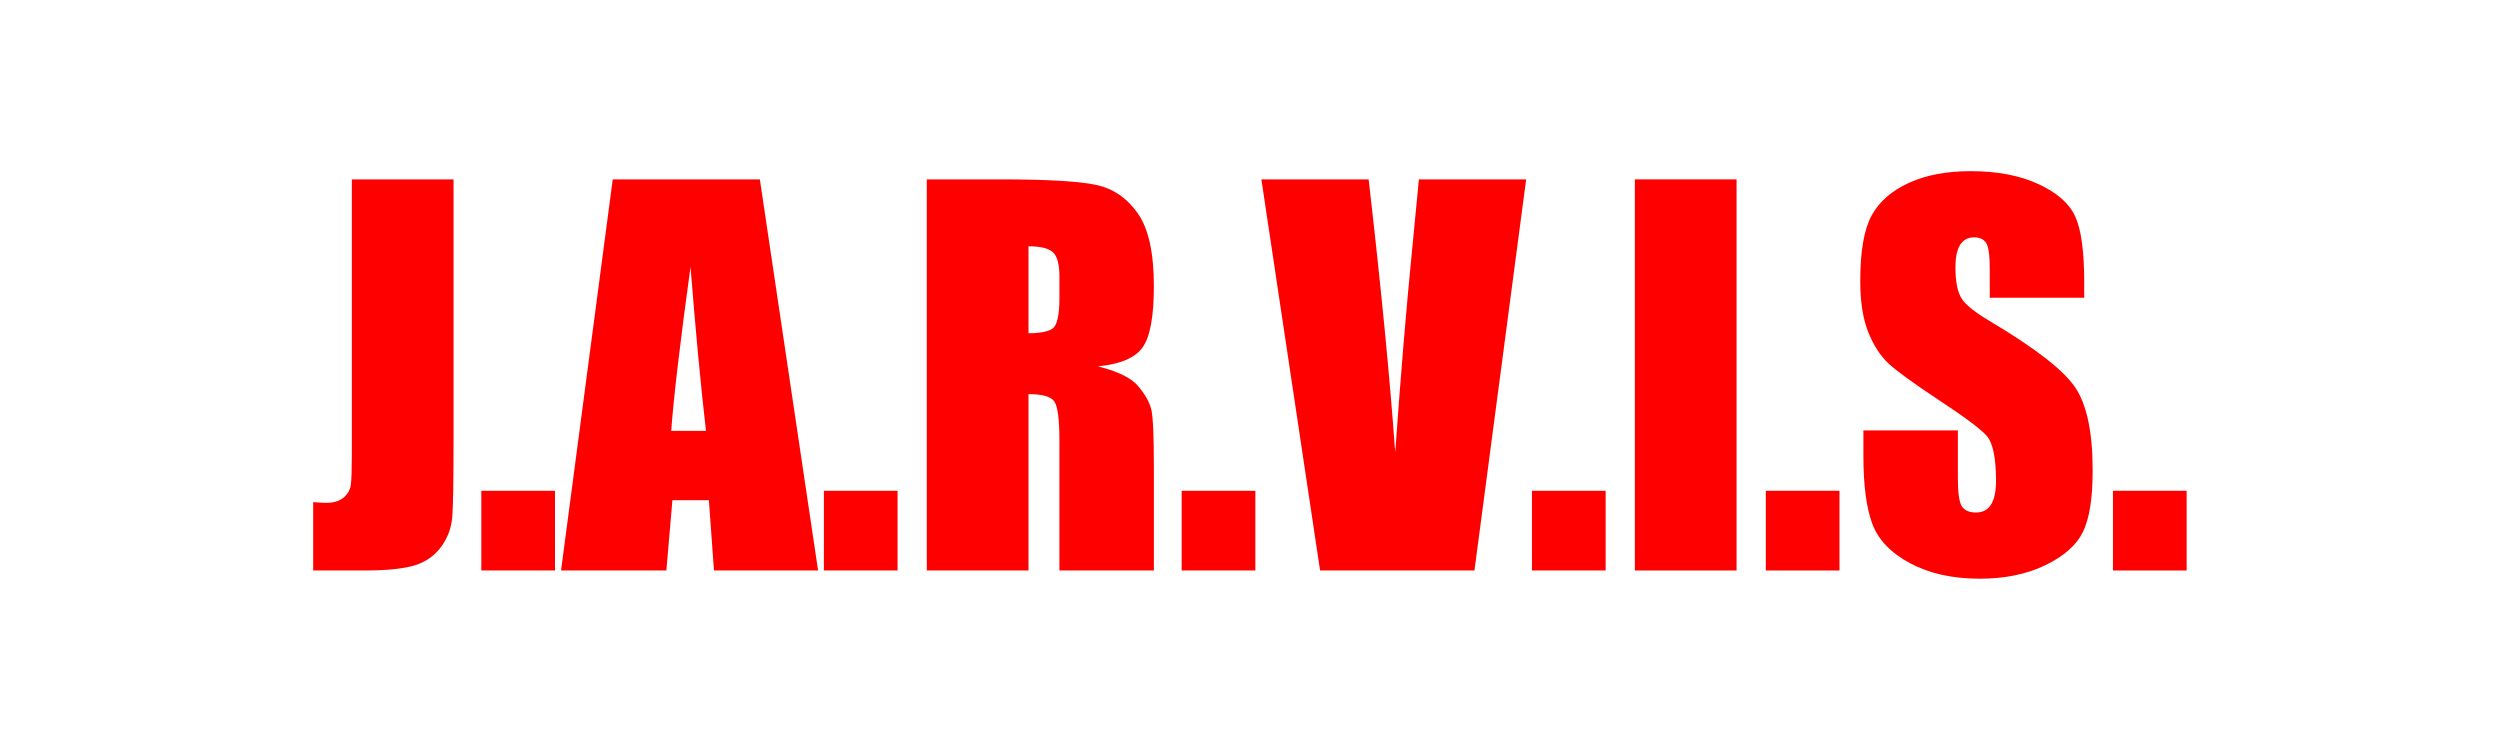
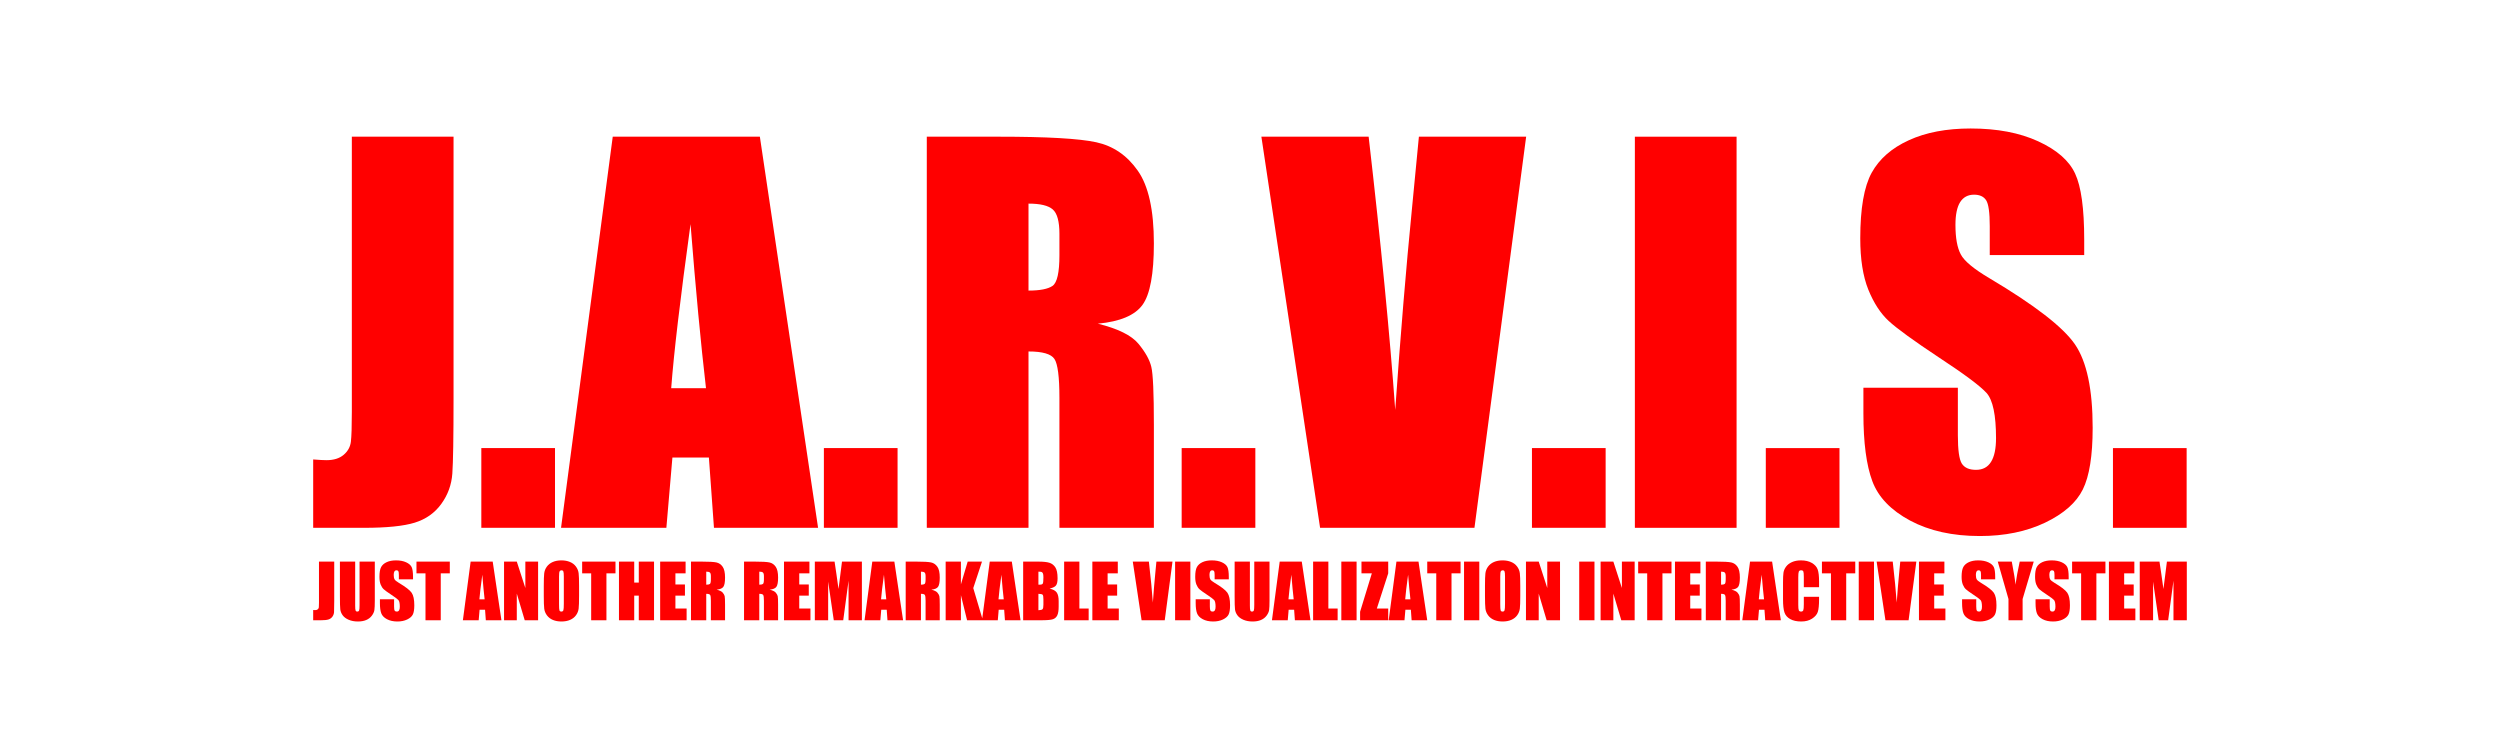
<svg xmlns="http://www.w3.org/2000/svg" version="1.1" viewBox="0.0 0.0 960.0 288.0" fill="none" stroke="none" stroke-linecap="square" stroke-miterlimit="10">
  <clipPath id="p.0">
    <path d="m0 0l960.0 0l0 288.0l-960.0 0l0 -288.0z" clip-rule="nonzero" />
  </clipPath>
  <g clip-path="url(#p.0)">
    <path fill="#ffffff" d="m0 0l960.0 0l0 288.0l-960.0 0z" fill-rule="evenodd" />
-     <path fill="#ff0000" d="m135.104 68.88l0 105.661c0 5.69 -0.124 9.524 -0.371 11.503c-0.247 1.979 -1.175 3.649 -2.783 5.009c-1.608 1.361 -3.803 2.041 -6.586 2.041c-1.051 0 -2.752 -0.093 -5.102 -0.278l0 26.253l19.574 0c8.658 0 15.131 -0.66 19.419 -1.979c4.308 -1.34 7.71 -3.742 10.204 -7.205c2.515 -3.463 3.927 -7.339 4.236 -11.627c0.309 -4.309 0.464 -13.977 0.464 -29.005l0 -100.374z" fill-rule="evenodd" />
-     <path fill="#ff0000" d="m265.163 102.461c1.979 24.985 3.958 45.981 5.937 62.989l-13.358 0c0.99 -13.297 3.463 -34.293 7.421 -62.989zm-80.336 85.995l0 30.613l28.294 0l0 -30.613zm50.465 -119.576l-19.852 150.189l40.446 0l2.319 -26.995l14.008 0l1.948 26.995l39.982 0l-22.357 -150.189zm81.078 119.576l0 30.613l28.294 0l0 -30.613z" fill-rule="evenodd" />
-     <path fill="#ff0000" d="m394.943 94.576c4.515 0 7.617 0.742 9.308 2.226c1.711 1.484 2.567 4.607 2.567 9.369l0 8.256c0 6.617 -0.886 10.534 -2.659 11.75c-1.752 1.196 -4.824 1.793 -9.215 1.793l0 -33.396zm-39.055 -25.696l0 150.189l39.055 0l0 -67.72c5.38 0 8.699 0.959 9.957 2.876c1.278 1.917 1.917 6.896 1.917 14.935l0 49.908l36.272 0l0 -39.611c0 -12.122 -0.33 -19.522 -0.99 -22.202c-0.639 -2.701 -2.288 -5.659 -4.948 -8.875c-2.659 -3.216 -7.854 -5.782 -15.585 -7.7c8.535 -0.804 14.255 -3.216 17.162 -7.236c2.907 -4.02 4.36 -11.874 4.36 -23.563c0 -12.802 -2.061 -22.12 -6.184 -27.954c-4.102 -5.855 -9.421 -9.493 -15.956 -10.916c-6.514 -1.422 -18.986 -2.134 -37.416 -2.134z" fill-rule="evenodd" />
-     <path fill="#ff0000" d="m453.757 188.456l0 30.613l28.294 0l0 -30.613zm30.613 -119.576l22.542 150.189l59.278 0l19.852 -150.189l-41.188 0l-2.69 27.923c-2.226 22.45 -4.36 48.115 -6.401 76.996c-2.041 -28.572 -5.442 -63.545 -10.204 -104.919zm103.899 119.576l0 30.613l28.294 0l0 -30.613z" fill-rule="evenodd" />
-     <path fill="#ff0000" d="m627.787 68.88l0 150.189l39.055 0l0 -150.189z" fill-rule="evenodd" />
-     <path fill="#ff0000" d="m678.067 188.456l0 30.613l28.294 0l0 -30.613z" fill-rule="evenodd" />
-     <path fill="#ff0000" d="m756.733 65.726c-9.277 0 -17.193 1.505 -23.748 4.515c-6.556 2.989 -11.307 7.143 -14.255 12.462c-2.927 5.319 -4.391 13.729 -4.391 25.233c0 7.978 1.031 14.533 3.092 19.667c2.082 5.133 4.7 9.153 7.854 12.06c3.154 2.907 9.586 7.576 19.295 14.008c9.71 6.37 15.801 10.916 18.275 13.637c2.412 2.721 3.618 8.504 3.618 17.347c0 4.02 -0.639 7.05 -1.917 9.091c-1.258 2.041 -3.185 3.061 -5.782 3.061c-2.597 0 -4.412 -0.804 -5.442 -2.412c-1.01 -1.608 -1.515 -5.226 -1.515 -10.854l0 -18.275l-36.272 0l0 9.833c0 11.256 1.144 19.945 3.432 26.067c2.288 6.123 7.122 11.163 14.503 15.121c7.401 3.958 16.327 5.937 26.779 5.937c9.524 0 17.873 -1.711 25.047 -5.133c7.174 -3.443 12.008 -7.7 14.503 -12.771c2.515 -5.071 3.773 -12.956 3.773 -23.655c0 -14.719 -2.257 -25.387 -6.772 -32.005c-4.515 -6.617 -15.461 -15.09 -32.839 -25.418c-6.061 -3.587 -9.741 -6.648 -11.039 -9.184c-1.361 -2.536 -2.041 -6.308 -2.041 -11.318c0 -3.896 0.598 -6.803 1.794 -8.72c1.216 -1.917 2.999 -2.876 5.35 -2.876c2.165 0 3.711 0.711 4.638 2.134c0.928 1.422 1.392 4.731 1.392 9.926l0 11.132l36.272 0l0 -5.937c0 -11.936 -1.165 -20.388 -3.494 -25.356c-2.309 -4.989 -7.04 -9.122 -14.193 -12.4c-7.133 -3.278 -15.77 -4.917 -25.913 -4.917z" fill-rule="evenodd" />
-     <path fill="#ff0000" d="m811.373 188.456l0 30.613l28.294 0l0 -30.613z" fill-rule="evenodd" />
+     <path fill="#ff0000" d="m135.105 52.493l0 105.661c0 5.69 -0.124 9.524 -0.371 11.503c-0.247 1.979 -1.175 3.649 -2.783 5.009c-1.608 1.361 -3.803 2.041 -6.586 2.041c-1.051 0 -2.752 -0.093 -5.102 -0.278l0 26.253l19.574 0c8.658 0 15.131 -0.66 19.419 -1.979c4.308 -1.34 7.71 -3.742 10.204 -7.205c2.515 -3.463 3.927 -7.339 4.236 -11.627c0.309 -4.309 0.464 -13.977 0.464 -29.005l0 -100.374z" fill-rule="evenodd" />
+     <path fill="#ff0000" d="m265.164 86.074c1.979 24.985 3.958 45.981 5.937 62.989l-13.358 0c0.99 -13.297 3.463 -34.293 7.421 -62.989zm-80.336 85.995l0 30.613l28.294 0l0 -30.613zm50.465 -119.576l-19.852 150.189l40.446 0l2.319 -26.995l14.008 0l1.948 26.995l39.982 0l-22.357 -150.189zm81.078 119.576l0 30.613l28.294 0l0 -30.613z" fill-rule="evenodd" />
+     <path fill="#ff0000" d="m394.944 78.189c4.515 0 7.617 0.742 9.308 2.226c1.711 1.484 2.567 4.607 2.567 9.369l0 8.256c0 6.617 -0.886 10.534 -2.659 11.75c-1.752 1.196 -4.824 1.793 -9.215 1.793l0 -33.396zm-39.055 -25.696l0 150.189l39.055 0l0 -67.72c5.38 0 8.699 0.959 9.957 2.876c1.278 1.917 1.917 6.896 1.917 14.935l0 49.908l36.272 0l0 -39.611c0 -12.122 -0.33 -19.522 -0.99 -22.202c-0.639 -2.701 -2.288 -5.659 -4.948 -8.875c-2.659 -3.216 -7.854 -5.782 -15.585 -7.7c8.535 -0.804 14.255 -3.216 17.162 -7.236c2.907 -4.02 4.36 -11.874 4.36 -23.563c0 -12.802 -2.061 -22.12 -6.184 -27.954c-4.102 -5.855 -9.421 -9.493 -15.956 -10.916c-6.514 -1.422 -18.986 -2.134 -37.416 -2.134z" fill-rule="evenodd" />
+     <path fill="#ff0000" d="m453.758 172.069l0 30.613l28.294 0l0 -30.613zm30.613 -119.576l22.542 150.189l59.278 0l19.852 -150.189l-41.188 0l-2.69 27.923c-2.226 22.45 -4.36 48.115 -6.401 76.996c-2.041 -28.572 -5.442 -63.545 -10.204 -104.919zm103.899 119.576l0 30.613l28.294 0l0 -30.613z" fill-rule="evenodd" />
+     <path fill="#ff0000" d="m627.789 52.493l0 150.189l39.055 0l0 -150.189z" fill-rule="evenodd" />
+     <path fill="#ff0000" d="m678.068 172.069l0 30.613l28.294 0l0 -30.613z" fill-rule="evenodd" />
+     <path fill="#ff0000" d="m756.734 49.339c-9.277 0 -17.193 1.505 -23.748 4.515c-6.555 2.989 -11.307 7.143 -14.255 12.462c-2.927 5.319 -4.391 13.729 -4.391 25.233c0 7.978 1.031 14.533 3.092 19.667c2.082 5.133 4.7 9.153 7.854 12.06c3.154 2.907 9.586 7.576 19.295 14.008c9.71 6.37 15.801 10.916 18.275 13.637c2.412 2.721 3.618 8.504 3.618 17.347c0 4.02 -0.639 7.05 -1.917 9.091c-1.258 2.041 -3.185 3.061 -5.782 3.061c-2.597 0 -4.412 -0.804 -5.442 -2.412c-1.01 -1.608 -1.515 -5.226 -1.515 -10.854l0 -18.275l-36.272 0l0 9.833c0 11.256 1.144 19.945 3.432 26.067c2.288 6.123 7.122 11.163 14.503 15.121c7.401 3.958 16.327 5.937 26.779 5.937c9.524 0 17.873 -1.711 25.047 -5.133c7.174 -3.443 12.008 -7.7 14.503 -12.771c2.515 -5.071 3.773 -12.956 3.773 -23.656c0 -14.719 -2.257 -25.387 -6.772 -32.004c-4.515 -6.617 -15.461 -15.09 -32.839 -25.418c-6.061 -3.587 -9.74 -6.648 -11.039 -9.184c-1.361 -2.536 -2.041 -6.308 -2.041 -11.318c0 -3.896 0.598 -6.803 1.793 -8.72c1.216 -1.917 2.999 -2.876 5.35 -2.876c2.165 0 3.711 0.711 4.638 2.134c0.928 1.422 1.391 4.731 1.391 9.926l0 11.132l36.272 0l0 -5.937c0 -11.936 -1.165 -20.388 -3.494 -25.356c-2.309 -4.989 -7.04 -9.122 -14.193 -12.4c-7.133 -3.278 -15.77 -4.917 -25.913 -4.917z" fill-rule="evenodd" />
+     <path fill="#ff0000" d="m811.374 172.069l0 30.613l28.294 0l0 -30.613z" fill-rule="evenodd" />
+     <path fill="#ff0000" d="m122.487 215.658l0 15.846c0 0.853 -0.019 1.428 -0.056 1.725c-0.037 0.297 -0.176 0.547 -0.417 0.751c-0.241 0.204 -0.57 0.306 -0.988 0.306c-0.158 0 -0.413 -0.014 -0.765 -0.042l0 3.937l2.936 0c1.299 0 2.269 -0.099 2.912 -0.297c0.646 -0.201 1.156 -0.561 1.53 -1.081c0.377 -0.519 0.589 -1.101 0.635 -1.744c0.046 -0.646 0.07 -2.096 0.07 -4.35l0 -15.053z" fill-rule="evenodd" />
+     <path fill="#ff0000" d="m130.529 215.658l0 13.328c0 2.541 0.046 4.209 0.139 5.004c0.093 0.791 0.394 1.544 0.904 2.258c0.51 0.714 1.28 1.294 2.309 1.739c1.03 0.445 2.217 0.668 3.562 0.668c1.215 0 2.269 -0.187 3.163 -0.561c0.897 -0.377 1.618 -0.929 2.166 -1.656c0.547 -0.73 0.876 -1.439 0.988 -2.129c0.111 -0.693 0.167 -1.892 0.167 -3.599l0 -15.053l-5.857 0l0 16.597c0 1.122 -0.054 1.835 -0.162 2.138c-0.105 0.3 -0.343 0.45 -0.714 0.45c-0.325 0 -0.541 -0.136 -0.649 -0.408c-0.105 -0.275 -0.158 -0.904 -0.158 -1.887l0 -16.889z" fill-rule="evenodd" />
+     <path fill="#ff0000" d="m152.065 215.185c-1.391 0 -2.578 0.226 -3.562 0.677c-0.983 0.448 -1.696 1.071 -2.138 1.869c-0.439 0.798 -0.659 2.059 -0.659 3.784c0 1.196 0.155 2.18 0.464 2.949c0.312 0.77 0.705 1.373 1.178 1.809c0.473 0.436 1.438 1.136 2.894 2.101c1.456 0.955 2.37 1.637 2.741 2.045c0.362 0.408 0.543 1.275 0.543 2.602c0 0.603 -0.096 1.057 -0.288 1.363c-0.189 0.306 -0.478 0.459 -0.867 0.459c-0.39 0 -0.662 -0.121 -0.816 -0.362c-0.151 -0.241 -0.227 -0.784 -0.227 -1.628l0 -2.741l-5.44 0l0 1.475c0 1.688 0.172 2.991 0.515 3.909c0.343 0.918 1.068 1.674 2.175 2.268c1.11 0.594 2.449 0.89 4.016 0.89c1.428 0 2.68 -0.257 3.756 -0.77c1.076 -0.516 1.801 -1.155 2.175 -1.915c0.377 -0.761 0.566 -1.943 0.566 -3.548c0 -2.207 -0.339 -3.807 -1.016 -4.8c-0.677 -0.992 -2.319 -2.263 -4.925 -3.812c-0.909 -0.538 -1.461 -0.997 -1.656 -1.377c-0.204 -0.38 -0.306 -0.946 -0.306 -1.697c0 -0.584 0.09 -1.02 0.269 -1.308c0.182 -0.288 0.45 -0.431 0.802 -0.431c0.325 0 0.557 0.107 0.696 0.32c0.139 0.213 0.209 0.71 0.209 1.489l0 1.669l5.44 0l0 -0.89c0 -1.79 -0.175 -3.058 -0.524 -3.803c-0.346 -0.748 -1.056 -1.368 -2.129 -1.86c-1.07 -0.492 -2.365 -0.737 -3.886 -0.737z" fill-rule="evenodd" />
+     <path fill="#ff0000" d="m159.926 215.658l0 4.508l3.464 0l0 18.016l5.857 0l0 -18.016l3.478 0l0 -4.508z" fill-rule="evenodd" />
+     <path fill="#ff0000" d="m185.205 220.694c0.297 3.747 0.594 6.896 0.89 9.446l-2.003 0c0.148 -1.994 0.519 -5.143 1.113 -9.446zm-4.48 -5.036l-2.977 22.524l6.066 0l0.348 -4.048l2.101 0l0.292 4.048l5.996 0l-3.353 -22.524z" fill-rule="evenodd" />
+     <path fill="#ff0000" d="m193.552 215.658l0 22.524l4.897 0l0 -10.239l3.047 10.239l5.134 0l0 -22.524l-4.897 0l0 10.142l-3.283 -10.142z" fill-rule="evenodd" />
+     <path fill="#ff0000" d="m215.618 218.997c0.362 0 0.6 0.147 0.714 0.441c0.117 0.291 0.176 0.96 0.176 2.008l0 10.351c0 1.326 -0.056 2.166 -0.167 2.518c-0.111 0.352 -0.366 0.529 -0.765 0.529c-0.39 0 -0.638 -0.153 -0.747 -0.459c-0.105 -0.306 -0.158 -1.113 -0.158 -2.421l0 -10.518c0 -1.159 0.08 -1.856 0.241 -2.091c0.164 -0.238 0.399 -0.357 0.705 -0.357zm-0.028 -3.812c-1.271 0 -2.384 0.209 -3.339 0.626c-0.955 0.417 -1.714 1.016 -2.277 1.795c-0.56 0.779 -0.893 1.64 -1.002 2.583c-0.105 0.94 -0.158 2.541 -0.158 4.804l0 3.854c0 2.319 0.056 3.942 0.167 4.869c0.111 0.927 0.459 1.785 1.043 2.574c0.584 0.788 1.356 1.38 2.314 1.776c0.962 0.393 2.045 0.589 3.251 0.589c1.271 0 2.384 -0.209 3.339 -0.626c0.955 -0.417 1.713 -1.016 2.272 -1.795c0.563 -0.779 0.897 -1.639 1.002 -2.578c0.108 -0.943 0.162 -2.546 0.162 -4.809l0 -3.854c0 -2.319 -0.056 -3.942 -0.167 -4.869c-0.111 -0.927 -0.459 -1.785 -1.043 -2.574c-0.584 -0.788 -1.357 -1.379 -2.319 -1.771c-0.958 -0.396 -2.041 -0.594 -3.246 -0.594z" fill-rule="evenodd" />
+     <path fill="#ff0000" d="m223.548 215.658l0 4.508l3.464 0l0 18.016l5.857 0l0 -18.016l3.478 0l0 -4.508z" fill-rule="evenodd" />
+     <path fill="#ff0000" d="m237.683 215.658l0 22.524l5.857 0l0 -9.46l1.753 0l0 9.46l5.857 0l0 -22.524l-5.857 0l0 8.055l-1.753 0l0 -8.055z" fill-rule="evenodd" />
+     <path fill="#ff0000" d="m253.502 215.658l0 22.524l10.156 0l0 -4.507l-4.299 0l0 -4.953l3.659 0l0 -4.285l-3.659 0l0 -4.271l3.909 0l0 -4.508z" fill-rule="evenodd" />
+     <path fill="#ff0000" d="m271.198 219.512c0.677 0 1.142 0.111 1.396 0.334c0.257 0.223 0.385 0.691 0.385 1.405l0 1.238c0 0.992 -0.133 1.58 -0.399 1.762c-0.263 0.179 -0.723 0.269 -1.382 0.269l0 -5.008zm-5.857 -3.854l0 22.524l5.857 0l0 -10.156c0.807 0 1.305 0.144 1.493 0.431c0.192 0.288 0.288 1.034 0.288 2.24l0 7.485l5.44 0l0 -5.94c0 -1.818 -0.049 -2.928 -0.148 -3.33c-0.096 -0.405 -0.343 -0.849 -0.742 -1.331c-0.399 -0.482 -1.178 -0.867 -2.337 -1.155c1.28 -0.121 2.138 -0.482 2.574 -1.085c0.436 -0.603 0.654 -1.781 0.654 -3.534c0 -1.92 -0.309 -3.317 -0.927 -4.192c-0.615 -0.878 -1.413 -1.424 -2.393 -1.637c-0.977 -0.213 -2.847 -0.32 -5.611 -0.32z" fill-rule="evenodd" />
+     <path fill="#ff0000" d="m291.566 219.512c0.677 0 1.142 0.111 1.396 0.334c0.257 0.223 0.385 0.691 0.385 1.405l0 1.238c0 0.992 -0.133 1.58 -0.399 1.762c-0.263 0.179 -0.723 0.269 -1.382 0.269l0 -5.008zm-5.857 -3.854l0 22.524l5.857 0l0 -10.156c0.807 0 1.305 0.144 1.493 0.431c0.192 0.288 0.288 1.034 0.288 2.24l0 7.485l5.44 0l0 -5.94c0 -1.818 -0.049 -2.928 -0.148 -3.33c-0.096 -0.405 -0.343 -0.849 -0.742 -1.331c-0.399 -0.482 -1.178 -0.867 -2.337 -1.155c1.28 -0.121 2.138 -0.482 2.574 -1.085c0.436 -0.603 0.654 -1.781 0.654 -3.534c0 -1.92 -0.309 -3.317 -0.927 -4.192c-0.615 -0.878 -1.413 -1.424 -2.393 -1.637c-0.977 -0.213 -2.847 -0.32 -5.611 -0.32z" fill-rule="evenodd" />
+     <path fill="#ff0000" d="m301.055 215.658l0 22.524l10.156 0l0 -4.507l-4.299 0l0 -4.953l3.659 0l0 -4.285l-3.659 0l0 -4.271l3.909 0l0 -4.508z" fill-rule="evenodd" />
+     <path fill="#ff0000" d="m312.894 215.658l0 22.524l5.12 0l0 -14.858l2.156 14.858l3.631 0l2.045 -15.206l0 15.206l5.12 0l0 -22.524l-7.638 0l-1.336 10.518l-0.807 -5.732c-0.25 -1.836 -0.487 -3.432 -0.71 -4.786z" fill-rule="evenodd" />
+     <path fill="#ff0000" d="m339.44 220.694c0.297 3.747 0.594 6.896 0.89 9.446l-2.003 0c0.148 -1.994 0.519 -5.143 1.113 -9.446zm-4.48 -5.036l-2.977 22.524l6.066 0l0.348 -4.048l2.101 0l0.292 4.048l5.996 0l-3.353 -22.524z" fill-rule="evenodd" />
+     <path fill="#ff0000" d="m353.644 219.512c0.677 0 1.142 0.111 1.396 0.334c0.257 0.223 0.385 0.691 0.385 1.405l0 1.238c0 0.992 -0.133 1.58 -0.399 1.762c-0.263 0.179 -0.723 0.269 -1.382 0.269l0 -5.008zm-5.857 -3.854l0 22.524l5.857 0l0 -10.156c0.807 0 1.305 0.144 1.493 0.431c0.192 0.288 0.288 1.034 0.288 2.24l0 7.485l5.44 0l0 -5.94c0 -1.818 -0.049 -2.928 -0.148 -3.33c-0.096 -0.405 -0.343 -0.849 -0.742 -1.331c-0.399 -0.482 -1.178 -0.867 -2.337 -1.155c1.28 -0.121 2.138 -0.482 2.574 -1.085c0.436 -0.603 0.654 -1.781 0.654 -3.534c0 -1.92 -0.309 -3.317 -0.928 -4.192c-0.615 -0.878 -1.413 -1.424 -2.393 -1.637c-0.977 -0.213 -2.847 -0.32 -5.611 -0.32z" fill-rule="evenodd" />
+     <path fill="#ff0000" d="m384.544 220.694c0.297 3.747 0.594 6.896 0.89 9.446l-2.003 0c0.148 -1.994 0.519 -5.143 1.113 -9.446zm-21.411 -5.036l0 22.524l5.857 0l0 -9.655l2.365 9.655l11.798 0l0.348 -4.048l2.101 0l0.292 4.048l5.996 0l-3.353 -22.524l-8.473 0l-2.879 21.779l-3.451 -11.609l3.353 -10.17l-5.495 0l-2.602 8.751l0 -8.751z" fill-rule="evenodd" />
+     <path fill="#ff0000" d="m398.749 219.512c0.603 0.009 1.008 0.051 1.215 0.125c0.21 0.074 0.38 0.254 0.51 0.538c0.13 0.281 0.195 0.774 0.195 1.479c0 1.336 -0.079 2.146 -0.237 2.43c-0.158 0.281 -0.524 0.422 -1.099 0.422c-0.139 0 -0.334 0.005 -0.584 0.014l0 -5.008zm0 8.514c0.872 0.028 1.41 0.144 1.614 0.348c0.204 0.204 0.306 0.788 0.306 1.753l0 2.101c0 0.909 -0.114 1.479 -0.343 1.711c-0.226 0.232 -0.751 0.362 -1.577 0.39l0 -6.302zm-5.857 -12.368l0 22.524l6.775 0c2.356 0 3.914 -0.134 4.675 -0.403c0.761 -0.269 1.314 -0.77 1.66 -1.503c0.349 -0.733 0.524 -1.86 0.524 -3.381l0 -2.087c0 -1.465 -0.241 -2.552 -0.723 -3.26c-0.482 -0.711 -1.401 -1.22 -2.755 -1.526c1.215 -0.278 2.028 -0.677 2.439 -1.196c0.414 -0.519 0.621 -1.438 0.621 -2.755c0 -1.948 -0.292 -3.359 -0.876 -4.234c-0.584 -0.878 -1.353 -1.461 -2.305 -1.748c-0.949 -0.288 -2.347 -0.431 -4.192 -0.431z" fill-rule="evenodd" />
+     <path fill="#ff0000" d="m408.627 215.658l0 22.524l9.419 0l0 -4.507l-3.562 0l0 -18.016z" fill-rule="evenodd" />
+     <path fill="#ff0000" d="m419.465 215.658l0 22.524l10.156 0l0 -4.507l-4.299 0l0 -4.953l3.659 0l0 -4.285l-3.659 0l0 -4.271l3.909 0l0 -4.508z" fill-rule="evenodd" />
+     <path fill="#ff0000" d="m434.991 215.658l3.381 22.524l8.89 0l2.977 -22.524l-6.177 0l-0.403 4.188c-0.334 3.367 -0.654 7.216 -0.96 11.547c-0.306 -4.285 -0.816 -9.53 -1.53 -15.735z" fill-rule="evenodd" />
+     <path fill="#ff0000" d="m451.241 215.658l0 22.524l5.857 0l0 -22.524z" fill-rule="evenodd" />
+     <path fill="#ff0000" d="m465.32 215.185c-1.391 0 -2.578 0.226 -3.562 0.677c-0.983 0.448 -1.696 1.071 -2.138 1.869c-0.439 0.798 -0.659 2.059 -0.659 3.784c0 1.196 0.155 2.18 0.464 2.949c0.312 0.77 0.705 1.373 1.178 1.809c0.473 0.436 1.438 1.136 2.894 2.101c1.456 0.955 2.37 1.637 2.741 2.045c0.362 0.408 0.543 1.275 0.543 2.602c0 0.603 -0.096 1.057 -0.288 1.363c-0.189 0.306 -0.478 0.459 -0.867 0.459c-0.39 0 -0.662 -0.121 -0.816 -0.362c-0.151 -0.241 -0.227 -0.784 -0.227 -1.628l0 -2.741l-5.44 0l0 1.475c0 1.688 0.172 2.991 0.515 3.909c0.343 0.918 1.068 1.674 2.175 2.268c1.11 0.594 2.449 0.89 4.016 0.89c1.428 0 2.68 -0.257 3.756 -0.77c1.076 -0.516 1.801 -1.155 2.175 -1.915c0.377 -0.761 0.566 -1.943 0.566 -3.548c0 -2.207 -0.339 -3.807 -1.016 -4.8c-0.677 -0.992 -2.319 -2.263 -4.925 -3.812c-0.909 -0.538 -1.461 -0.997 -1.656 -1.377c-0.204 -0.38 -0.306 -0.946 -0.306 -1.697c0 -0.584 0.09 -1.02 0.269 -1.308c0.182 -0.288 0.45 -0.431 0.802 -0.431c0.325 0 0.556 0.107 0.696 0.32c0.139 0.213 0.209 0.71 0.209 1.489l0 1.669l5.44 0l0 -0.89c0 -1.79 -0.175 -3.058 -0.524 -3.803c-0.346 -0.748 -1.056 -1.368 -2.129 -1.86c-1.07 -0.492 -2.365 -0.737 -3.886 -0.737z" fill-rule="evenodd" />
+     <path fill="#ff0000" d="m474.099 215.658l0 13.328c0 2.541 0.046 4.209 0.139 5.004c0.093 0.791 0.394 1.544 0.904 2.258c0.51 0.714 1.28 1.294 2.309 1.739c1.03 0.445 2.217 0.668 3.562 0.668c1.215 0 2.269 -0.187 3.163 -0.561c0.897 -0.377 1.618 -0.929 2.166 -1.656c0.547 -0.73 0.876 -1.439 0.988 -2.129c0.111 -0.693 0.167 -1.892 0.167 -3.599l0 -15.053l-5.857 0l0 16.597c0 1.122 -0.054 1.835 -0.162 2.138c-0.105 0.3 -0.343 0.45 -0.714 0.45c-0.325 0 -0.541 -0.136 -0.649 -0.408c-0.105 -0.275 -0.158 -0.904 -0.158 -1.887l0 -16.889z" fill-rule="evenodd" />
+     <path fill="#ff0000" d="m495.886 220.694c0.297 3.747 0.594 6.896 0.89 9.446l-2.003 0c0.148 -1.994 0.519 -5.143 1.113 -9.446zm-4.48 -5.036l-2.977 22.524l6.066 0l0.348 -4.048l2.101 0l0.292 4.048l5.996 0l-3.353 -22.524z" fill-rule="evenodd" />
+     <path fill="#ff0000" d="m504.234 215.658l0 22.524l9.419 0l0 -4.507l-3.562 0l0 -18.016z" fill-rule="evenodd" />
+     <path fill="#ff0000" d="m515.072 215.658l0 22.524l5.857 0l0 -22.524z" fill-rule="evenodd" />
+     <path fill="#ff0000" d="m540.712 220.694c0.297 3.747 0.594 6.896 0.89 9.446l-2.003 0c0.148 -1.994 0.519 -5.143 1.113 -9.446zm-17.905 -5.036l0 4.508l3.979 0l-4.508 14.747l0 3.269l10.796 0l0 -4.507l-4.369 0l4.369 -13.509l0 -4.508zm13.426 0l-2.977 22.524l6.066 0l0.348 -4.048l2.101 0l0.292 4.048l5.996 0l-3.353 -22.524zm11.826 0l0 4.508l3.464 0l0 18.016l5.857 0l0 -18.016l3.478 0l0 -4.508z" fill-rule="evenodd" />
+     <path fill="#ff0000" d="m562.193 215.658l0 22.524l5.857 0l0 -22.524z" fill-rule="evenodd" />
+     <path fill="#ff0000" d="m577.038 218.997c0.362 0 0.6 0.147 0.714 0.441c0.117 0.291 0.176 0.96 0.176 2.008l0 10.351c0 1.326 -0.056 2.166 -0.167 2.518c-0.111 0.352 -0.366 0.529 -0.765 0.529c-0.39 0 -0.638 -0.153 -0.747 -0.459c-0.105 -0.306 -0.158 -1.113 -0.158 -2.421l0 -10.518c0 -1.159 0.08 -1.856 0.241 -2.091c0.164 -0.238 0.399 -0.357 0.705 -0.357zm-0.028 -3.812c-1.271 0 -2.384 0.209 -3.339 0.626c-0.955 0.417 -1.714 1.016 -2.277 1.795c-0.56 0.779 -0.893 1.64 -1.002 2.583c-0.105 0.94 -0.158 2.541 -0.158 4.804l0 3.854c0 2.319 0.056 3.942 0.167 4.869c0.111 0.927 0.459 1.785 1.043 2.574c0.584 0.788 1.356 1.38 2.314 1.776c0.961 0.393 2.045 0.589 3.251 0.589c1.271 0 2.384 -0.209 3.339 -0.626c0.955 -0.417 1.713 -1.016 2.272 -1.795c0.563 -0.779 0.897 -1.639 1.002 -2.578c0.108 -0.943 0.162 -2.546 0.162 -4.809l0 -3.854c0 -2.319 -0.056 -3.942 -0.167 -4.869c-0.111 -0.927 -0.459 -1.785 -1.043 -2.574c-0.584 -0.788 -1.357 -1.379 -2.319 -1.771c-0.958 -0.396 -2.04 -0.594 -3.246 -0.594z" fill-rule="evenodd" />
+     <path fill="#ff0000" d="m585.97 215.658l0 22.524l4.897 0l0 -10.239l3.047 10.239l5.134 0l0 -22.524l-4.897 0l0 10.142l-3.283 -10.142z" fill-rule="evenodd" />
+     <path fill="#ff0000" d="m606.422 215.658l0 22.524l5.857 0l0 -22.524z" fill-rule="evenodd" />
+     <path fill="#ff0000" d="m614.63 215.658l0 22.524l4.897 0l0 -10.239l3.047 10.239l5.134 0l0 -22.524l-4.897 0l0 10.142l-3.283 -10.142z" fill-rule="evenodd" />
+     <path fill="#ff0000" d="m629.057 215.658l0 4.508l3.464 0l0 18.016l5.857 0l0 -18.016l3.478 0l0 -4.508z" fill-rule="evenodd" />
+     <path fill="#ff0000" d="m643.192 215.658l0 22.524l10.156 0l0 -4.507l-4.299 0l0 -4.953l3.659 0l0 -4.285l-3.659 0l0 -4.271l3.909 0l0 -4.508z" fill-rule="evenodd" />
+     <path fill="#ff0000" d="m660.889 219.512c0.677 0 1.142 0.111 1.396 0.334c0.257 0.223 0.385 0.691 0.385 1.405l0 1.238c0 0.992 -0.133 1.58 -0.399 1.762c-0.263 0.179 -0.723 0.269 -1.382 0.269l0 -5.008zm-5.857 -3.854l0 22.524l5.857 0l0 -10.156c0.807 0 1.305 0.144 1.493 0.431c0.192 0.288 0.288 1.034 0.288 2.24l0 7.485l5.44 0l0 -5.94c0 -1.818 -0.049 -2.928 -0.148 -3.33c-0.096 -0.405 -0.343 -0.849 -0.742 -1.331c-0.399 -0.482 -1.178 -0.867 -2.337 -1.155c1.28 -0.121 2.138 -0.482 2.574 -1.085c0.436 -0.603 0.654 -1.781 0.654 -3.534c0 -1.92 -0.309 -3.317 -0.927 -4.192c-0.615 -0.878 -1.413 -1.424 -2.393 -1.637c-0.977 -0.213 -2.847 -0.32 -5.611 -0.32z" fill-rule="evenodd" />
+     <path fill="#ff0000" d="m676.499 220.694c0.297 3.747 0.594 6.896 0.89 9.446l-2.003 0c0.148 -1.994 0.519 -5.143 1.113 -9.446zm-4.48 -5.036l-2.977 22.524l6.066 0l0.348 -4.048l2.101 0l0.292 4.048l5.996 0l-3.353 -22.524z" fill-rule="evenodd" />
+     <path fill="#ff0000" d="m691.511 215.185c-1.271 0 -2.396 0.216 -3.376 0.649c-0.977 0.43 -1.742 1.02 -2.296 1.771c-0.55 0.751 -0.881 1.533 -0.992 2.347c-0.111 0.81 -0.167 2.027 -0.167 3.65l0 6.58c0 2.207 0.181 3.861 0.543 4.962c0.362 1.098 1.099 1.957 2.212 2.578c1.113 0.621 2.527 0.932 4.243 0.932c1.651 0 3.039 -0.366 4.164 -1.099c1.128 -0.733 1.857 -1.586 2.184 -2.56c0.331 -0.974 0.496 -2.625 0.496 -4.953l0 -0.876l-5.857 0l0 2.824c0 1.234 -0.068 2.017 -0.204 2.351c-0.133 0.334 -0.417 0.501 -0.853 0.501c-0.454 0 -0.747 -0.167 -0.877 -0.501c-0.13 -0.334 -0.195 -1.048 -0.195 -2.142l0 -10.462c0 -1.141 0.065 -1.883 0.195 -2.226c0.13 -0.343 0.436 -0.515 0.918 -0.515c0.427 0 0.702 0.142 0.826 0.427c0.127 0.281 0.19 0.992 0.19 2.133l0 3.923l5.857 0l0 -2.142c0 -2.105 -0.176 -3.656 -0.529 -4.651c-0.352 -0.999 -1.09 -1.832 -2.212 -2.5c-1.122 -0.668 -2.546 -1.002 -4.271 -1.002z" fill-rule="evenodd" />
+     <path fill="#ff0000" d="m699.622 215.658l0 4.508l3.464 0l0 18.016l5.857 0l0 -18.016l3.478 0l0 -4.508z" fill-rule="evenodd" />
+     <path fill="#ff0000" d="m713.757 215.658l0 22.524l5.857 0l0 -22.524z" fill-rule="evenodd" />
+     <path fill="#ff0000" d="m720.63 215.658l3.381 22.524l8.89 0l2.977 -22.524l-6.177 0l-0.403 4.188c-0.334 3.367 -0.654 7.216 -0.96 11.547c-0.306 -4.285 -0.816 -9.53 -1.53 -15.735z" fill-rule="evenodd" />
+     <path fill="#ff0000" d="m736.88 215.658l0 22.524l10.156 0l0 -4.507l-4.299 0l0 -4.953l3.659 0l0 -4.285l-3.659 0l0 -4.271l3.909 0l0 -4.508z" fill-rule="evenodd" />
+     <path fill="#ff0000" d="m759.613 215.185c-1.391 0 -2.578 0.226 -3.562 0.677c-0.983 0.448 -1.696 1.071 -2.138 1.869c-0.439 0.798 -0.659 2.059 -0.659 3.784c0 1.196 0.155 2.18 0.464 2.949c0.312 0.77 0.705 1.373 1.178 1.809c0.473 0.436 1.438 1.136 2.894 2.101c1.456 0.955 2.37 1.637 2.741 2.045c0.362 0.408 0.543 1.275 0.543 2.602c0 0.603 -0.096 1.057 -0.288 1.363c-0.189 0.306 -0.478 0.459 -0.867 0.459c-0.39 0 -0.662 -0.121 -0.816 -0.362c-0.151 -0.241 -0.227 -0.784 -0.227 -1.628l0 -2.741l-5.44 0l0 1.475c0 1.688 0.172 2.991 0.515 3.909c0.343 0.918 1.068 1.674 2.175 2.268c1.11 0.594 2.449 0.89 4.016 0.89c1.428 0 2.681 -0.257 3.756 -0.77c1.076 -0.516 1.801 -1.155 2.175 -1.915c0.377 -0.761 0.566 -1.943 0.566 -3.548c0 -2.207 -0.339 -3.807 -1.016 -4.8c-0.677 -0.992 -2.319 -2.263 -4.925 -3.812c-0.909 -0.538 -1.461 -0.997 -1.656 -1.377c-0.204 -0.38 -0.306 -0.946 -0.306 -1.697c0 -0.584 0.09 -1.02 0.269 -1.308c0.182 -0.288 0.45 -0.431 0.802 -0.431c0.325 0 0.557 0.107 0.696 0.32c0.139 0.213 0.209 0.71 0.209 1.489l0 1.669l5.44 0l0 -0.89c0 -1.79 -0.175 -3.058 -0.524 -3.803c-0.346 -0.748 -1.056 -1.368 -2.129 -1.86c-1.07 -0.492 -2.365 -0.737 -3.886 -0.737z" fill-rule="evenodd" />
+     <path fill="#ff0000" d="m767.139 215.658l4.118 14.371l0 8.152l5.426 0l0 -8.152l4.271 -14.371l-5.384 0c-0.761 3.506 -1.303 6.46 -1.628 8.862c-0.102 -1.521 -0.575 -4.475 -1.419 -8.862z" fill-rule="evenodd" />
+     <path fill="#ff0000" d="m787.827 215.185c-1.391 0 -2.578 0.226 -3.562 0.677c-0.983 0.448 -1.696 1.071 -2.138 1.869c-0.439 0.798 -0.659 2.059 -0.659 3.784c0 1.196 0.155 2.18 0.464 2.949c0.312 0.77 0.705 1.373 1.178 1.809c0.473 0.436 1.438 1.136 2.894 2.101c1.456 0.955 2.37 1.637 2.741 2.045c0.362 0.408 0.543 1.275 0.543 2.602c0 0.603 -0.096 1.057 -0.288 1.363c-0.189 0.306 -0.478 0.459 -0.867 0.459c-0.39 0 -0.662 -0.121 -0.816 -0.362c-0.151 -0.241 -0.227 -0.784 -0.227 -1.628l0 -2.741l-5.44 0l0 1.475c0 1.688 0.172 2.991 0.515 3.909c0.343 0.918 1.068 1.674 2.175 2.268c1.11 0.594 2.449 0.89 4.016 0.89c1.428 0 2.681 -0.257 3.756 -0.77c1.076 -0.516 1.801 -1.155 2.175 -1.915c0.377 -0.761 0.566 -1.943 0.566 -3.548c0 -2.207 -0.339 -3.807 -1.016 -4.8c-0.677 -0.992 -2.319 -2.263 -4.925 -3.812c-0.909 -0.538 -1.461 -0.997 -1.656 -1.377c-0.204 -0.38 -0.306 -0.946 -0.306 -1.697c0 -0.584 0.09 -1.02 0.269 -1.308c0.182 -0.288 0.45 -0.431 0.802 -0.431c0.325 0 0.557 0.107 0.696 0.32c0.139 0.213 0.209 0.71 0.209 1.489l0 1.669l5.44 0l0 -0.89c0 -1.79 -0.175 -3.058 -0.524 -3.803c-0.346 -0.748 -1.056 -1.368 -2.129 -1.86c-1.07 -0.492 -2.365 -0.737 -3.886 -0.737z" fill-rule="evenodd" />
+     <path fill="#ff0000" d="m795.688 215.658l0 4.508l3.464 0l0 18.016l5.857 0l0 -18.016l3.478 0l0 -4.508z" fill-rule="evenodd" />
+     <path fill="#ff0000" d="m809.823 215.658l0 22.524l10.156 0l0 -4.507l-4.299 0l0 -4.953l3.659 0l0 -4.285l-3.659 0l0 -4.271l3.909 0l0 -4.508z" fill-rule="evenodd" />
+     <path fill="#ff0000" d="m821.663 215.658l0 22.524l5.12 0l0 -14.858l2.156 14.858l3.631 0l2.045 -15.206l0 15.206l5.12 0l0 -22.524l-7.638 0l-1.336 10.518l-0.807 -5.732c-0.25 -1.836 -0.487 -3.432 -0.71 -4.786z" fill-rule="evenodd" />
  </g>
</svg>
